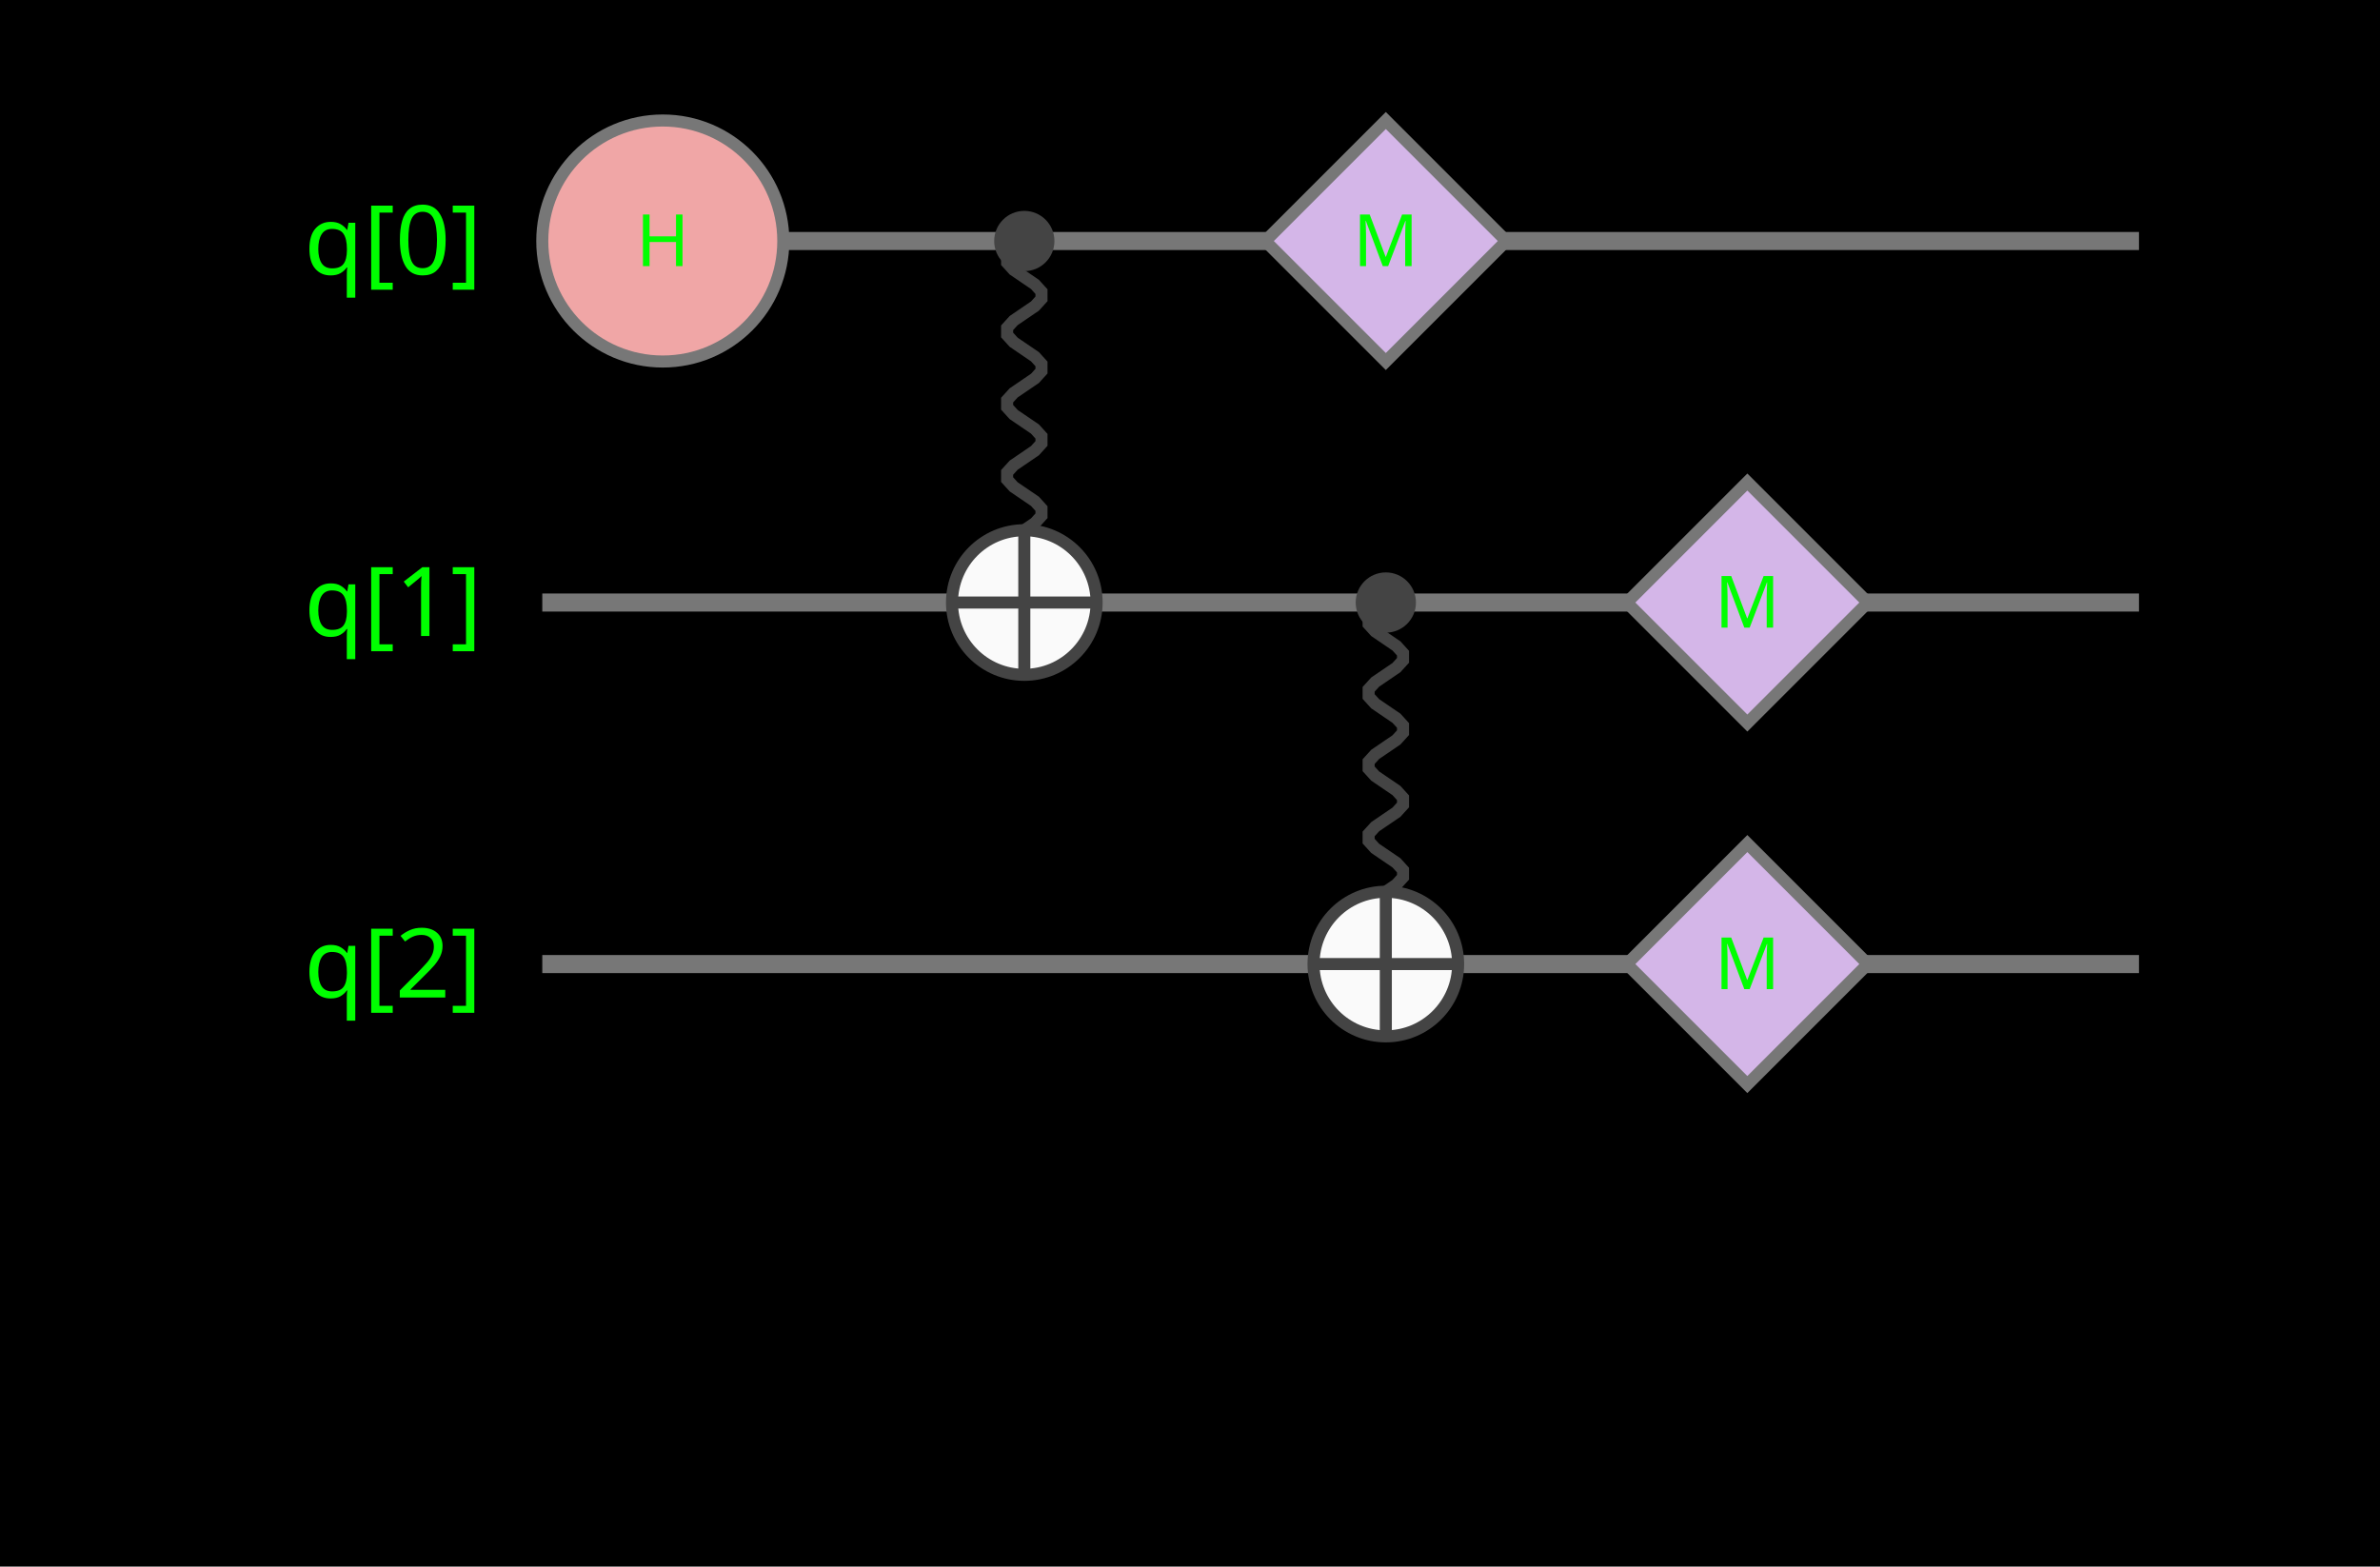
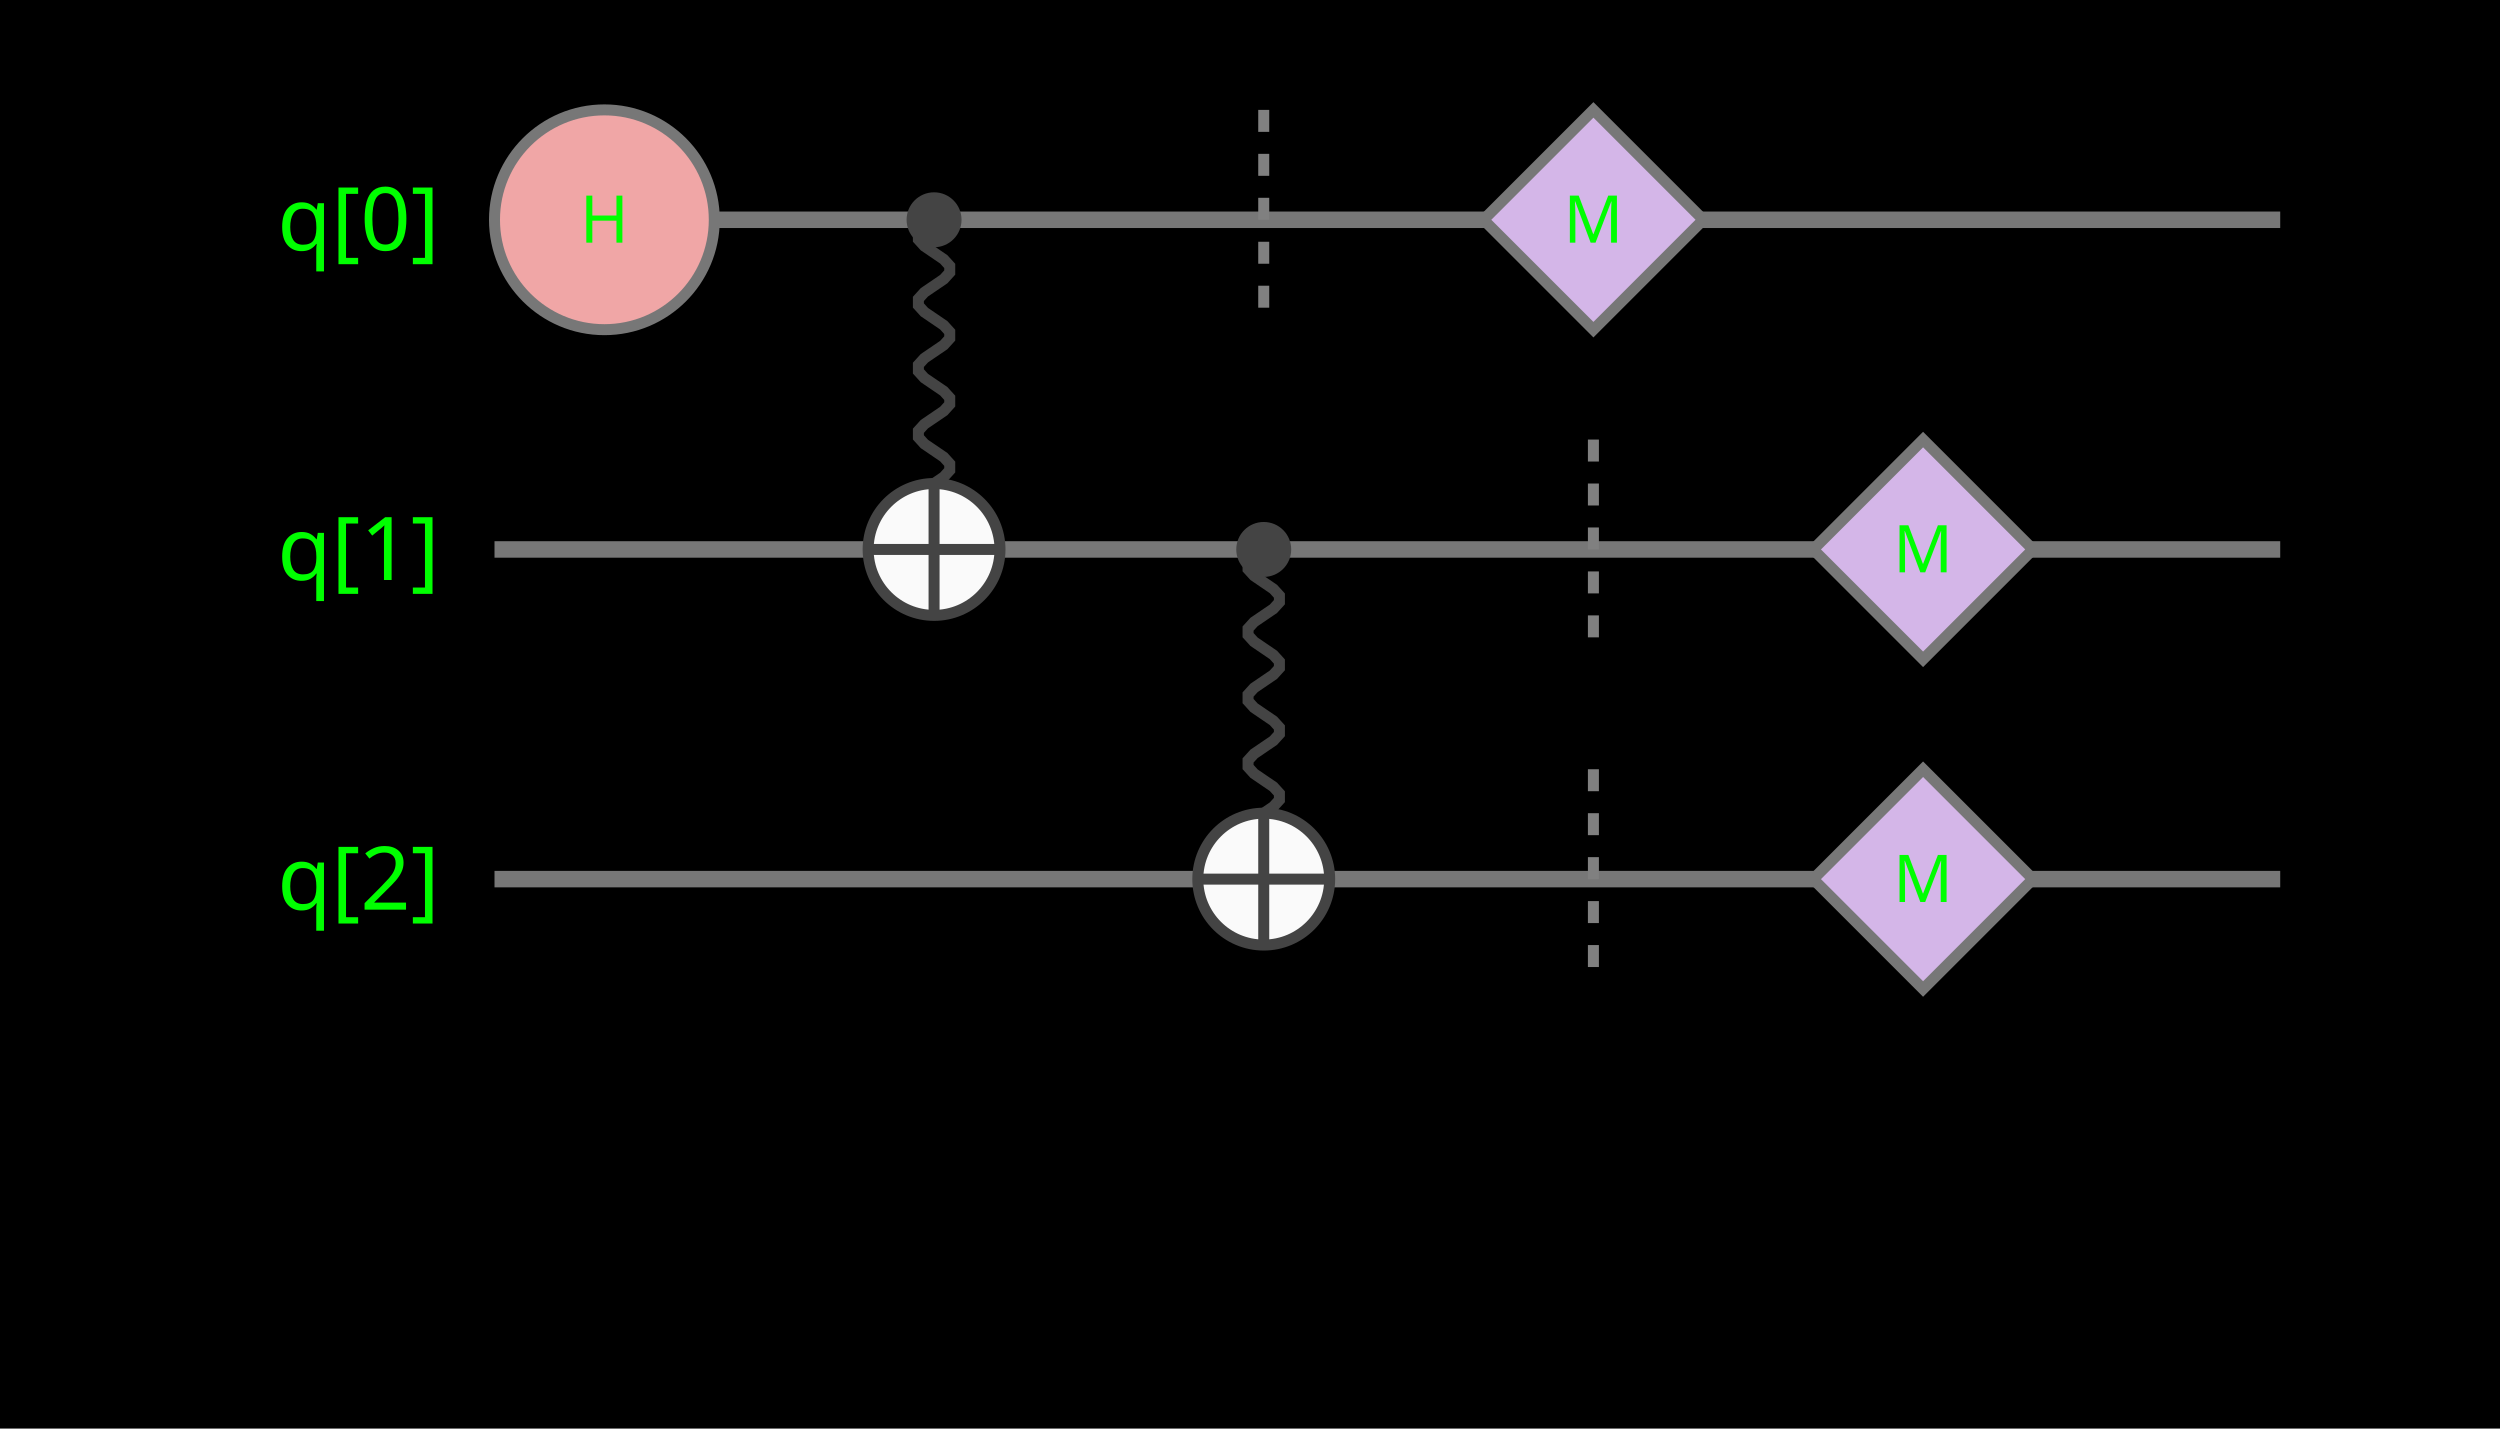
- <svg xmlns="http://www.w3.org/2000/svg" width="395.0" height="260" viewBox="0 0 395.0 260">
+ <svg xmlns="http://www.w3.org/2000/svg" width="455.0" height="260" viewBox="0 0 455.0 260">
  <rect width="100%" height="100%" fill="#000000" />
  <text x="80" y="40" fill="#00ff00" font-family="calibri" font-size="16" text-anchor="end" dominant-baseline="middle">q[0]</text>
  <text x="80" y="100" fill="#00ff00" font-family="calibri" font-size="16" text-anchor="end" dominant-baseline="middle">q[1]</text>
  <text x="80" y="160" fill="#00ff00" font-family="calibri" font-size="16" text-anchor="end" dominant-baseline="middle">q[2]</text>
-   <line x1="90" y1="40" x2="355.0" y2="40" stroke="#777777" stroke-width="3" stroke-dasharray="" />
-   <line x1="90" y1="100" x2="355.0" y2="100" stroke="#777777" stroke-width="3" stroke-dasharray="" />
-   <line x1="90" y1="160" x2="355.0" y2="160" stroke="#777777" stroke-width="3" stroke-dasharray="" />
+   <line x1="90" y1="40" x2="415.0" y2="40" stroke="#777777" stroke-width="3" stroke-dasharray="" />
+   <line x1="90" y1="100" x2="415.0" y2="100" stroke="#777777" stroke-width="3" stroke-dasharray="" />
+   <line x1="90" y1="160" x2="415.0" y2="160" stroke="#777777" stroke-width="3" stroke-dasharray="" />
  <path d="M 170.0 40.0 L 168.237 41.2 L 167.147 42.4 L 167.147 43.6 L 168.237 44.8 L 170.0 46.0 L 171.763 47.2 L 172.853 48.4 L 172.853 49.6 L 171.763 50.8 L 170.0 52.0 L 168.237 53.2 L 167.147 54.4 L 167.147 55.6 L 168.237 56.8 L 170.0 58.0 L 171.763 59.2 L 172.853 60.4 L 172.853 61.6 L 171.763 62.8 L 170.0 64.0 L 168.237 65.2 L 167.147 66.4 L 167.147 67.6 L 168.237 68.8 L 170.0 70.0 L 171.763 71.2 L 172.853 72.4 L 172.853 73.6 L 171.763 74.8 L 170.0 76.0 L 168.237 77.2 L 167.147 78.4 L 167.147 79.6 L 168.237 80.8 L 170.0 82.0 L 171.763 83.2 L 172.853 84.4 L 172.853 85.6 L 171.763 86.8 L 170.0 88.0 L 168.237 89.2 L 167.147 90.4 L 167.147 91.6 L 168.237 92.8 L 170.0 94.0 L 171.763 95.2 L 172.853 96.4 L 172.853 97.6 L 171.763 98.8 L 170 100.0" stroke="#444444" stroke-width="2" fill="none" stroke-dasharray="" />
  <path d="M 230.0 100.0 L 228.237 101.2 L 227.147 102.4 L 227.147 103.6 L 228.237 104.8 L 230.0 106.0 L 231.763 107.2 L 232.853 108.4 L 232.853 109.6 L 231.763 110.8 L 230.0 112.0 L 228.237 113.2 L 227.147 114.4 L 227.147 115.6 L 228.237 116.8 L 230.0 118.0 L 231.763 119.2 L 232.853 120.4 L 232.853 121.6 L 231.763 122.8 L 230.0 124.0 L 228.237 125.2 L 227.147 126.4 L 227.147 127.6 L 228.237 128.8 L 230.0 130.0 L 231.763 131.2 L 232.853 132.4 L 232.853 133.6 L 231.763 134.8 L 230.0 136.0 L 228.237 137.2 L 227.147 138.4 L 227.147 139.6 L 228.237 140.8 L 230.0 142.0 L 231.763 143.2 L 232.853 144.4 L 232.853 145.6 L 231.763 146.8 L 230.0 148.0 L 228.237 149.2 L 227.147 150.4 L 227.147 151.6 L 228.237 152.8 L 230.0 154.0 L 231.763 155.2 L 232.853 156.4 L 232.853 157.6 L 231.763 158.8 L 230 160.0" stroke="#444444" stroke-width="2" fill="none" stroke-dasharray="" />
+   <line x1="230.0" y1="20" x2="230.0" y2="60" stroke="gray" stroke-width="2" stroke-dasharray="4,4" />
+   <line x1="290.0" y1="80" x2="290.0" y2="120" stroke="gray" stroke-width="2" stroke-dasharray="4,4" />
+   <line x1="290.0" y1="140" x2="290.0" y2="180" stroke="gray" stroke-width="2" stroke-dasharray="4,4" />
  <circle cx="110.0" cy="40" r="20" fill="#f0a6a6" stroke="#777777" stroke-width="2" />
  <text x="110.0" y="40" fill="#00ff00" font-family="sans-serif" font-size="12" text-anchor="middle" dominant-baseline="middle">H</text>
  <circle cx="170.0" cy="40" r="5" fill="#444444" stroke="none" stroke-width="1" />
  <circle cx="170.0" cy="100" r="12" fill="#fafafa" stroke="#444444" stroke-width="2" />
  <line x1="158.0" y1="100" x2="182.0" y2="100" stroke="#444444" stroke-width="2" />
  <line x1="170.0" y1="88" x2="170.0" y2="112" stroke="#444444" stroke-width="2" />
  <circle cx="230.0" cy="100" r="5" fill="#444444" stroke="none" stroke-width="1" />
  <circle cx="230.0" cy="160" r="12" fill="#fafafa" stroke="#444444" stroke-width="2" />
  <line x1="218.0" y1="160" x2="242.0" y2="160" stroke="#444444" stroke-width="2" />
  <line x1="230.0" y1="148" x2="230.0" y2="172" stroke="#444444" stroke-width="2" />
-   <polygon points="230.0,20 250.0,40 230.0,60 210.0,40" fill="#d4b6e8" stroke="#777777" stroke-width="2" />
-   <text x="230.0" y="40" fill="#00ff00" font-family="sans-serif" font-size="12" text-anchor="middle" dominant-baseline="middle">M</text>
-   <polygon points="290.0,80 310.0,100 290.0,120 270.0,100" fill="#d4b6e8" stroke="#777777" stroke-width="2" />
-   <text x="290.0" y="100" fill="#00ff00" font-family="sans-serif" font-size="12" text-anchor="middle" dominant-baseline="middle">M</text>
-   <polygon points="290.0,140 310.0,160 290.0,180 270.0,160" fill="#d4b6e8" stroke="#777777" stroke-width="2" />
-   <text x="290.0" y="160" fill="#00ff00" font-family="sans-serif" font-size="12" text-anchor="middle" dominant-baseline="middle">M</text>
+   <polygon points="290.0,20 310.0,40 290.0,60 270.0,40" fill="#d4b6e8" stroke="#777777" stroke-width="2" />
+   <text x="290.0" y="40" fill="#00ff00" font-family="sans-serif" font-size="12" text-anchor="middle" dominant-baseline="middle">M</text>
+   <polygon points="350.0,80 370.0,100 350.0,120 330.0,100" fill="#d4b6e8" stroke="#777777" stroke-width="2" />
+   <text x="350.0" y="100" fill="#00ff00" font-family="sans-serif" font-size="12" text-anchor="middle" dominant-baseline="middle">M</text>
+   <polygon points="350.0,140 370.0,160 350.0,180 330.0,160" fill="#d4b6e8" stroke="#777777" stroke-width="2" />
+   <text x="350.0" y="160" fill="#00ff00" font-family="sans-serif" font-size="12" text-anchor="middle" dominant-baseline="middle">M</text>
</svg>
